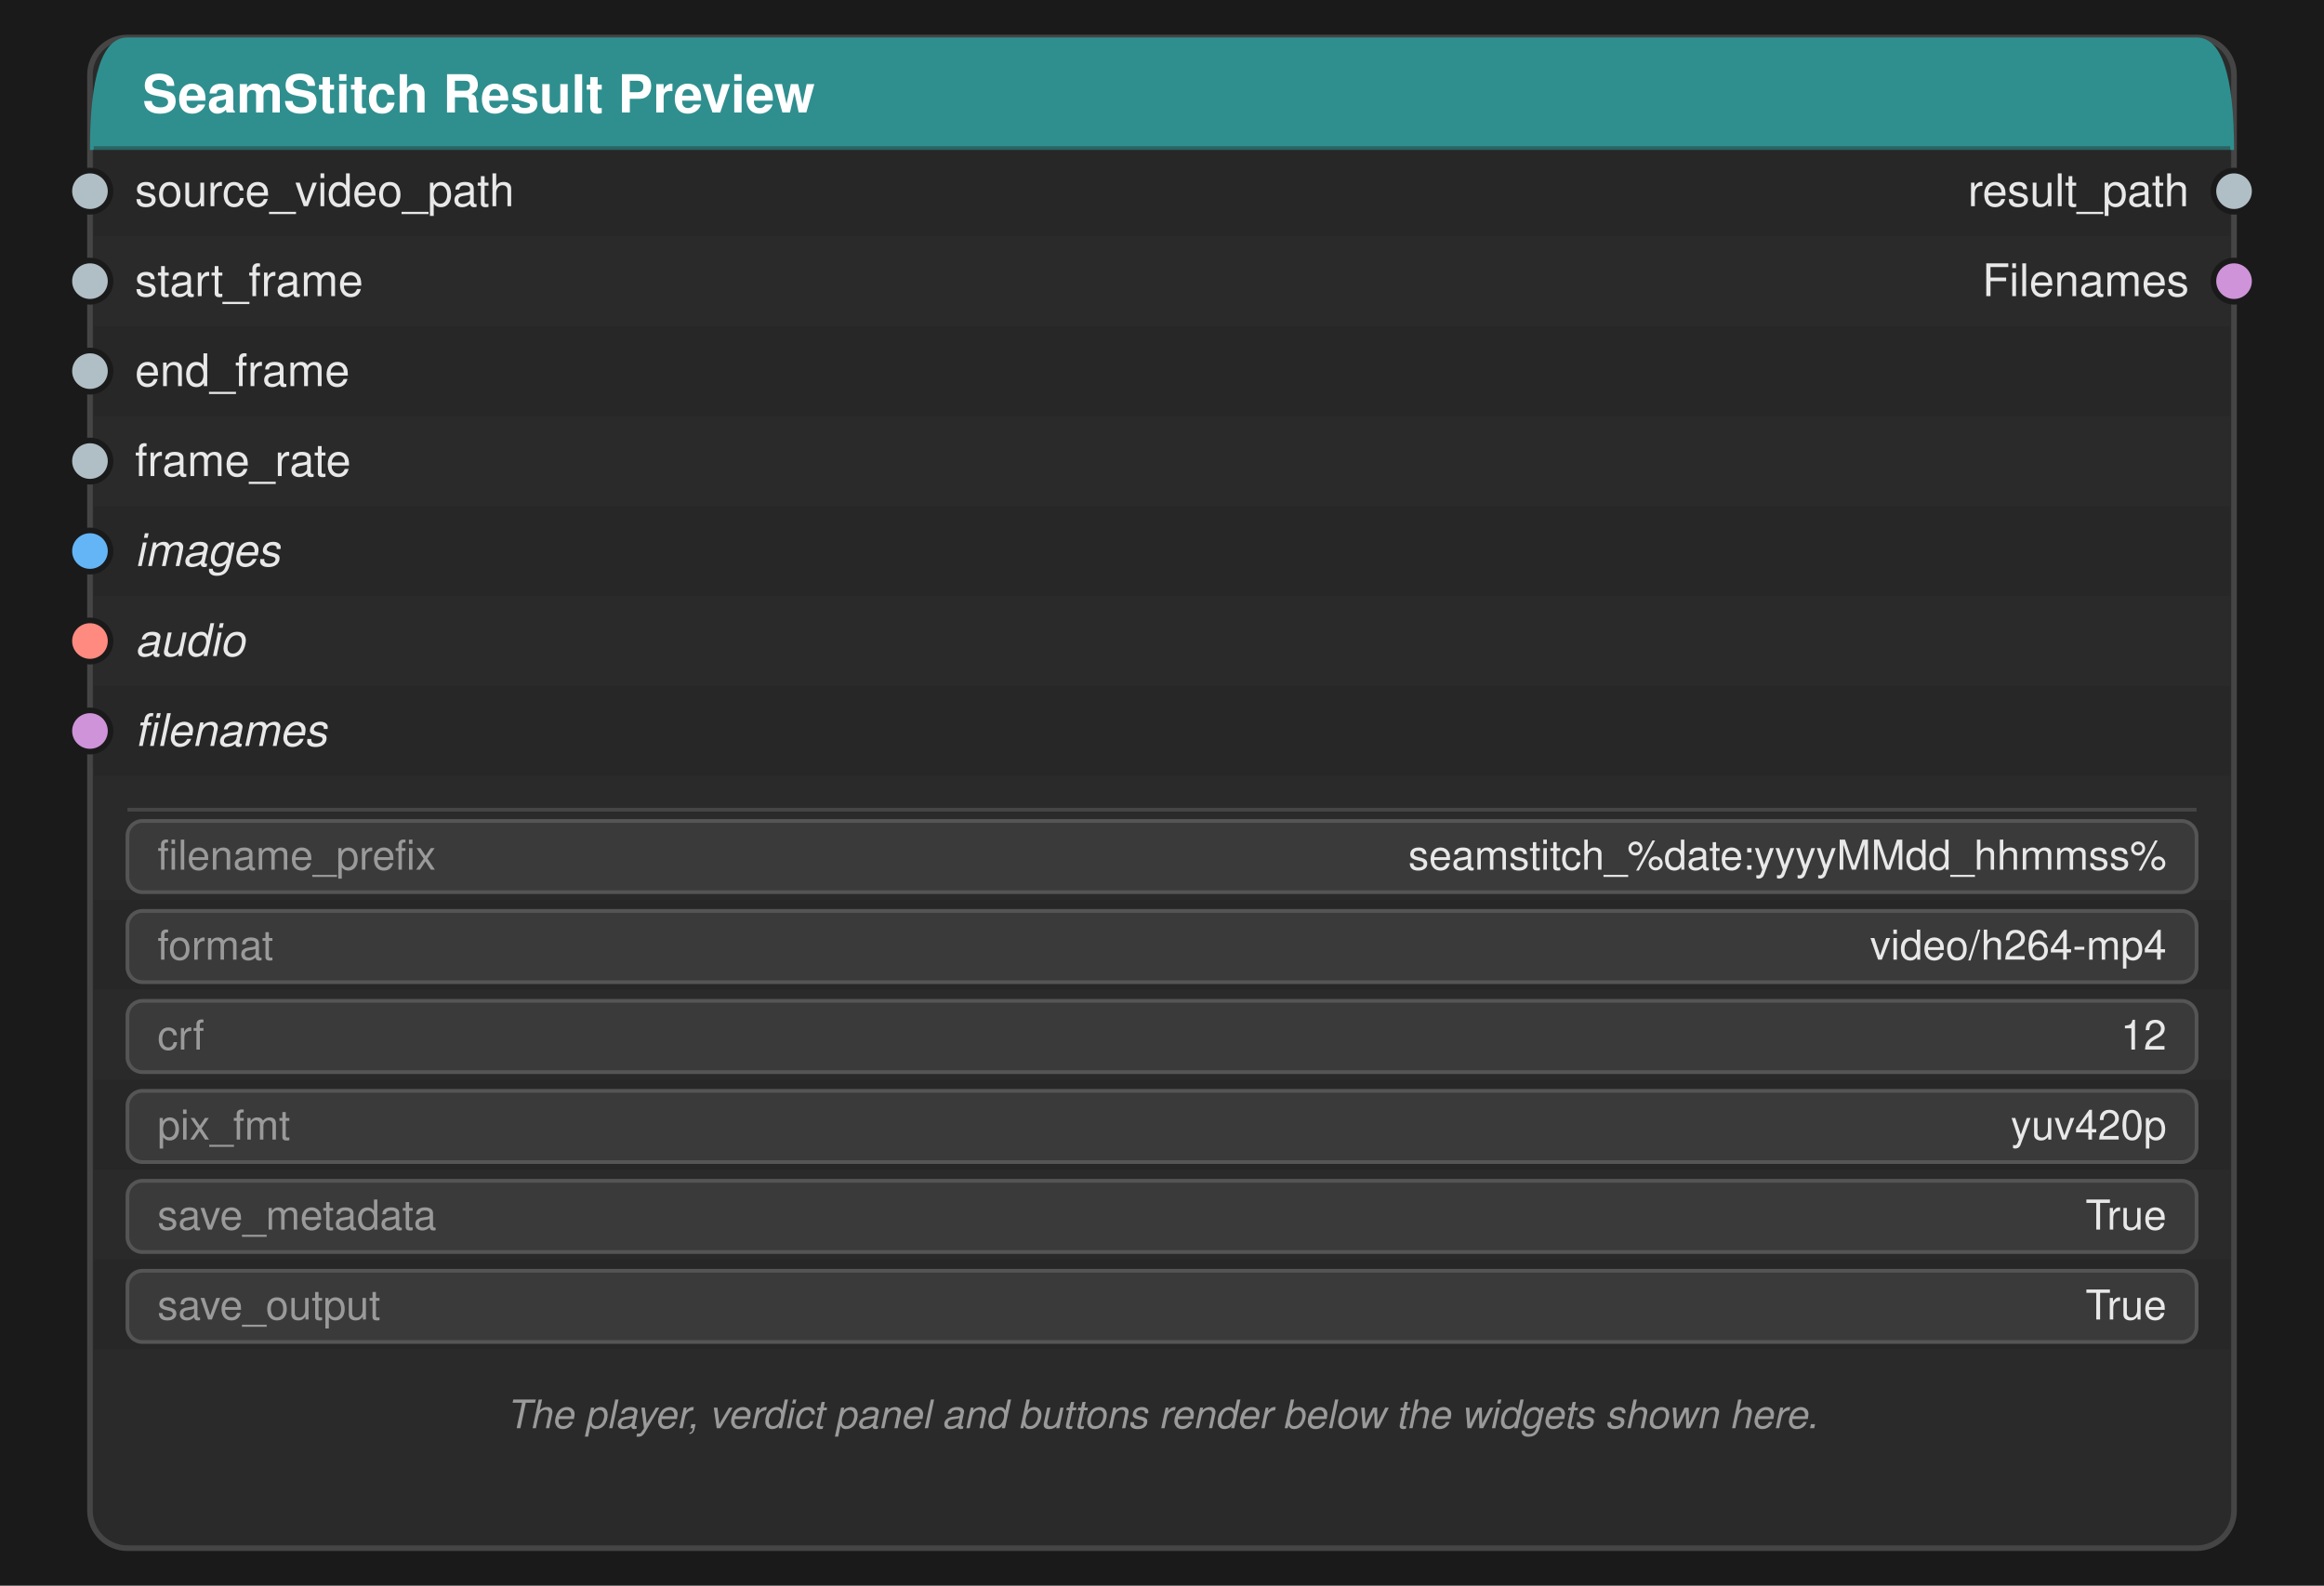
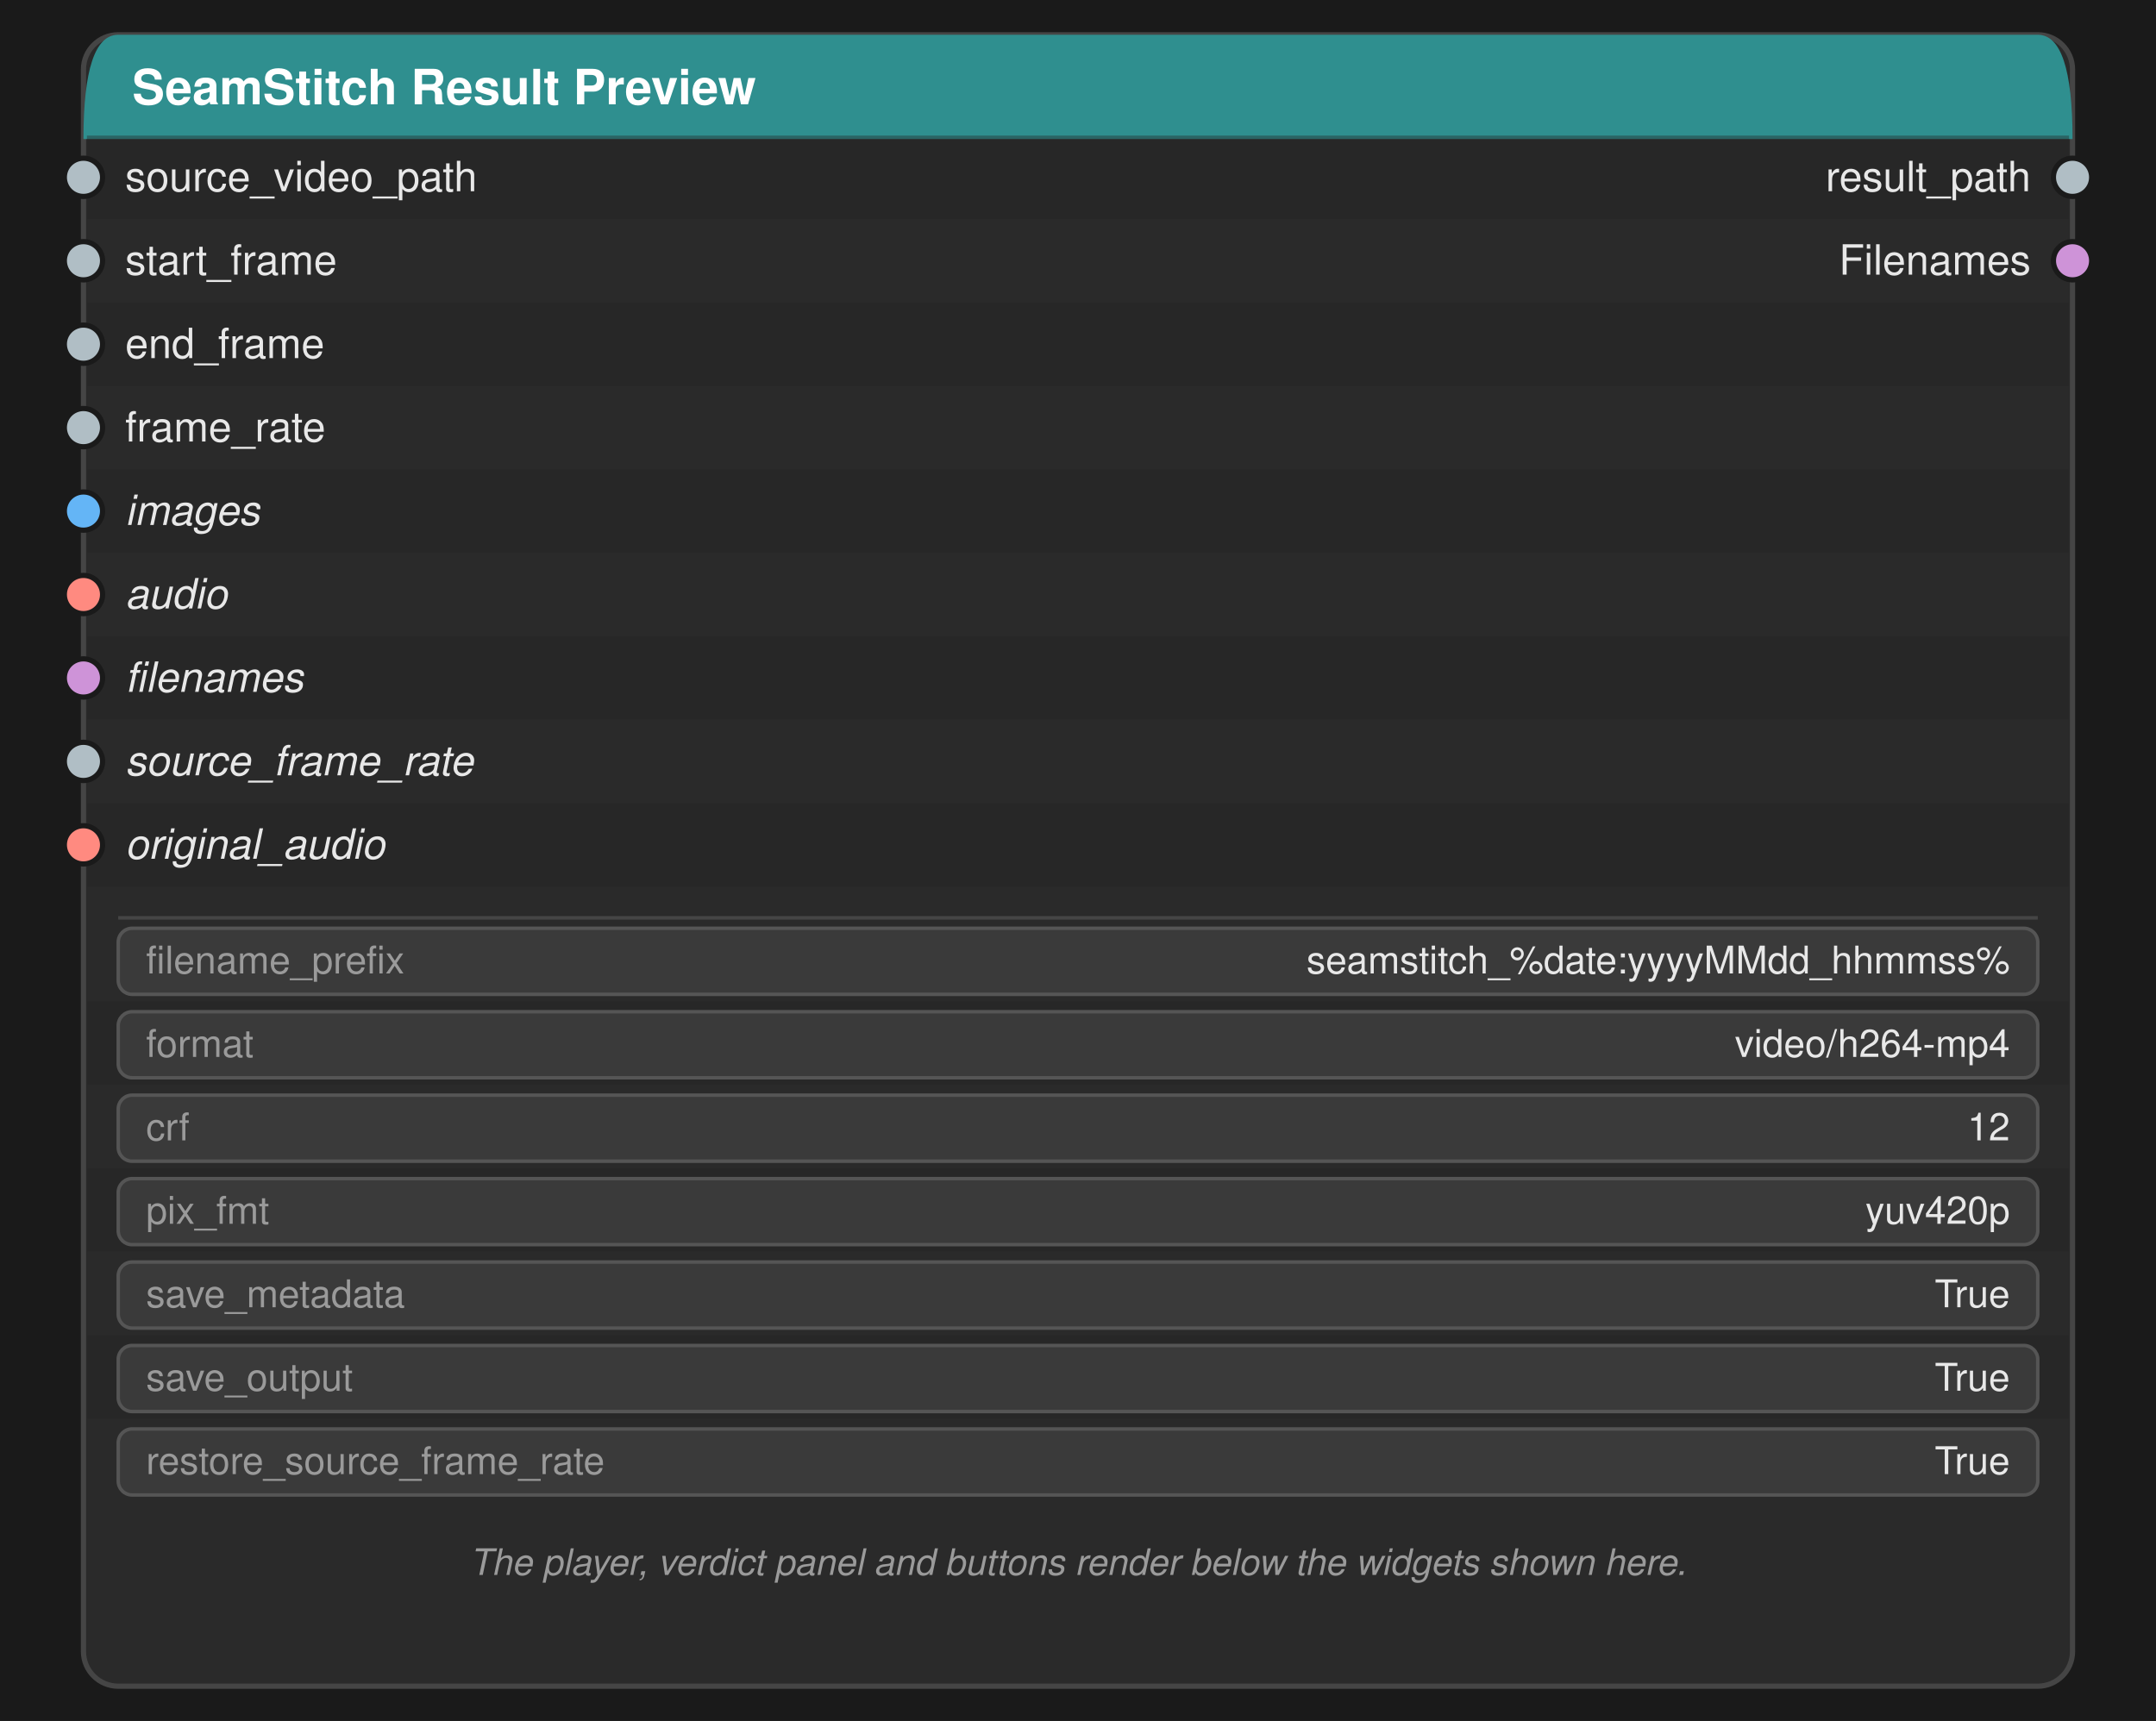
- <svg xmlns="http://www.w3.org/2000/svg" width="620" height="423" viewBox="0 0 620 423" font-family="Segoe UI, Helvetica, Arial, sans-serif">
-   <rect x="0" y="0" width="620" height="423" fill="#1a1a1a" />
-   <rect x="24" y="10" width="572" height="403" rx="10" fill="#2a2a2a" stroke="#454545" stroke-width="1.5" />
+ <svg xmlns="http://www.w3.org/2000/svg" width="620" height="495" viewBox="0 0 620 495" font-family="Segoe UI, Helvetica, Arial, sans-serif">
+   <rect x="0" y="0" width="620" height="495" fill="#1a1a1a" />
+   <rect x="24" y="10" width="572" height="475" rx="10" fill="#2a2a2a" stroke="#454545" stroke-width="1.5" />
  <path d="M 24 40 Q 24 10 34 10 L 586 10 Q 596 10 596 40 Z" fill="#2f8f8f" />
  <text x="38" y="30" fill="#ffffff" font-size="14" font-weight="600">SeamStitch Result Preview</text>
  <rect x="25" y="39" width="570" height="24" fill="#242424" opacity="0.4" />
  <circle cx="24" cy="51.0" r="5.5" fill="#b0bec5" stroke="#1a1a1a" stroke-width="1.5" />
  <text x="36" y="55.0" fill="#e8e8e8" font-size="12">source_video_path</text>
  <circle cx="596" cy="51.0" r="5.5" fill="#b0bec5" stroke="#1a1a1a" stroke-width="1.5" />
  <text x="584" y="55.0" fill="#e8e8e8" font-size="12" text-anchor="end">result_path</text>
  <circle cx="24" cy="75.0" r="5.5" fill="#b0bec5" stroke="#1a1a1a" stroke-width="1.5" />
  <text x="36" y="79.0" fill="#e8e8e8" font-size="12">start_frame</text>
  <circle cx="596" cy="75.0" r="5.5" fill="#ce93d8" stroke="#1a1a1a" stroke-width="1.5" />
  <text x="584" y="79.0" fill="#e8e8e8" font-size="12" text-anchor="end">Filenames</text>
  <rect x="25" y="87" width="570" height="24" fill="#242424" opacity="0.4" />
  <circle cx="24" cy="99.0" r="5.5" fill="#b0bec5" stroke="#1a1a1a" stroke-width="1.5" />
  <text x="36" y="103.0" fill="#e8e8e8" font-size="12">end_frame</text>
  <circle cx="24" cy="123.0" r="5.5" fill="#b0bec5" stroke="#1a1a1a" stroke-width="1.5" />
  <text x="36" y="127.0" fill="#e8e8e8" font-size="12">frame_rate</text>
  <rect x="25" y="135" width="570" height="24" fill="#242424" opacity="0.4" />
  <circle cx="24" cy="147.0" r="5.5" fill="#64b5f6" stroke="#1a1a1a" stroke-width="1.5" />
  <text x="36" y="151.0" fill="#e8e8e8" font-size="12" font-style="italic">images</text>
  <circle cx="24" cy="171.0" r="5.5" fill="#ff8a80" stroke="#1a1a1a" stroke-width="1.5" />
  <text x="36" y="175.0" fill="#e8e8e8" font-size="12" font-style="italic">audio</text>
  <rect x="25" y="183" width="570" height="24" fill="#242424" opacity="0.4" />
  <circle cx="24" cy="195.0" r="5.5" fill="#ce93d8" stroke="#1a1a1a" stroke-width="1.5" />
  <text x="36" y="199.0" fill="#e8e8e8" font-size="12" font-style="italic">filenames</text>
-   <line x1="34" y1="216" x2="586" y2="216" stroke="#454545" stroke-width="1" />
-   <rect x="34" y="219" width="552" height="19" rx="4" fill="#3a3a3a" stroke="#555" stroke-width="1" />
-   <text x="42" y="232" fill="#9a9a9a" font-size="11">filename_prefix</text>
-   <text x="578" y="232" fill="#e8e8e8" font-size="11" text-anchor="end">seamstitch_%date:yyyyMMdd_hhmmss%</text>
-   <rect x="25" y="240" width="570" height="24" fill="#242424" opacity="0.4" />
-   <rect x="34" y="243" width="552" height="19" rx="4" fill="#3a3a3a" stroke="#555" stroke-width="1" />
-   <text x="42" y="256" fill="#9a9a9a" font-size="11">format</text>
-   <text x="578" y="256" fill="#e8e8e8" font-size="11" text-anchor="end">video/h264-mp4</text>
+   <circle cx="24" cy="219.0" r="5.5" fill="#b0bec5" stroke="#1a1a1a" stroke-width="1.5" />
+   <text x="36" y="223.0" fill="#e8e8e8" font-size="12" font-style="italic">source_frame_rate</text>
+   <rect x="25" y="231" width="570" height="24" fill="#242424" opacity="0.4" />
+   <circle cx="24" cy="243.0" r="5.5" fill="#ff8a80" stroke="#1a1a1a" stroke-width="1.5" />
+   <text x="36" y="247.0" fill="#e8e8e8" font-size="12" font-style="italic">original_audio</text>
+   <line x1="34" y1="264" x2="586" y2="264" stroke="#454545" stroke-width="1" />
  <rect x="34" y="267" width="552" height="19" rx="4" fill="#3a3a3a" stroke="#555" stroke-width="1" />
-   <text x="42" y="280" fill="#9a9a9a" font-size="11">crf</text>
-   <text x="578" y="280" fill="#e8e8e8" font-size="11" text-anchor="end">12</text>
+   <text x="42" y="280" fill="#9a9a9a" font-size="11">filename_prefix</text>
+   <text x="578" y="280" fill="#e8e8e8" font-size="11" text-anchor="end">seamstitch_%date:yyyyMMdd_hhmmss%</text>
  <rect x="25" y="288" width="570" height="24" fill="#242424" opacity="0.4" />
  <rect x="34" y="291" width="552" height="19" rx="4" fill="#3a3a3a" stroke="#555" stroke-width="1" />
-   <text x="42" y="304" fill="#9a9a9a" font-size="11">pix_fmt</text>
-   <text x="578" y="304" fill="#e8e8e8" font-size="11" text-anchor="end">yuv420p</text>
+   <text x="42" y="304" fill="#9a9a9a" font-size="11">format</text>
+   <text x="578" y="304" fill="#e8e8e8" font-size="11" text-anchor="end">video/h264-mp4</text>
  <rect x="34" y="315" width="552" height="19" rx="4" fill="#3a3a3a" stroke="#555" stroke-width="1" />
-   <text x="42" y="328" fill="#9a9a9a" font-size="11">save_metadata</text>
-   <text x="578" y="328" fill="#e8e8e8" font-size="11" text-anchor="end">True</text>
+   <text x="42" y="328" fill="#9a9a9a" font-size="11">crf</text>
+   <text x="578" y="328" fill="#e8e8e8" font-size="11" text-anchor="end">12</text>
  <rect x="25" y="336" width="570" height="24" fill="#242424" opacity="0.4" />
  <rect x="34" y="339" width="552" height="19" rx="4" fill="#3a3a3a" stroke="#555" stroke-width="1" />
-   <text x="42" y="352" fill="#9a9a9a" font-size="11">save_output</text>
-   <text x="578" y="352" fill="#e8e8e8" font-size="11" text-anchor="end">True</text>
-   <text x="310.0" y="381" fill="#9a9a9a" font-size="10.5" text-anchor="middle" font-style="italic">The player, verdict panel and buttons render below the widgets shown here.</text>
+   <text x="42" y="352" fill="#9a9a9a" font-size="11">pix_fmt</text>
+   <text x="578" y="352" fill="#e8e8e8" font-size="11" text-anchor="end">yuv420p</text>
+   <rect x="34" y="363" width="552" height="19" rx="4" fill="#3a3a3a" stroke="#555" stroke-width="1" />
+   <text x="42" y="376" fill="#9a9a9a" font-size="11">save_metadata</text>
+   <text x="578" y="376" fill="#e8e8e8" font-size="11" text-anchor="end">True</text>
+   <rect x="25" y="384" width="570" height="24" fill="#242424" opacity="0.4" />
+   <rect x="34" y="387" width="552" height="19" rx="4" fill="#3a3a3a" stroke="#555" stroke-width="1" />
+   <text x="42" y="400" fill="#9a9a9a" font-size="11">save_output</text>
+   <text x="578" y="400" fill="#e8e8e8" font-size="11" text-anchor="end">True</text>
+   <rect x="34" y="411" width="552" height="19" rx="4" fill="#3a3a3a" stroke="#555" stroke-width="1" />
+   <text x="42" y="424" fill="#9a9a9a" font-size="11">restore_source_frame_rate</text>
+   <text x="578" y="424" fill="#e8e8e8" font-size="11" text-anchor="end">True</text>
+   <text x="310.0" y="453" fill="#9a9a9a" font-size="10.5" text-anchor="middle" font-style="italic">The player, verdict panel and buttons render below the widgets shown here.</text>
</svg>
